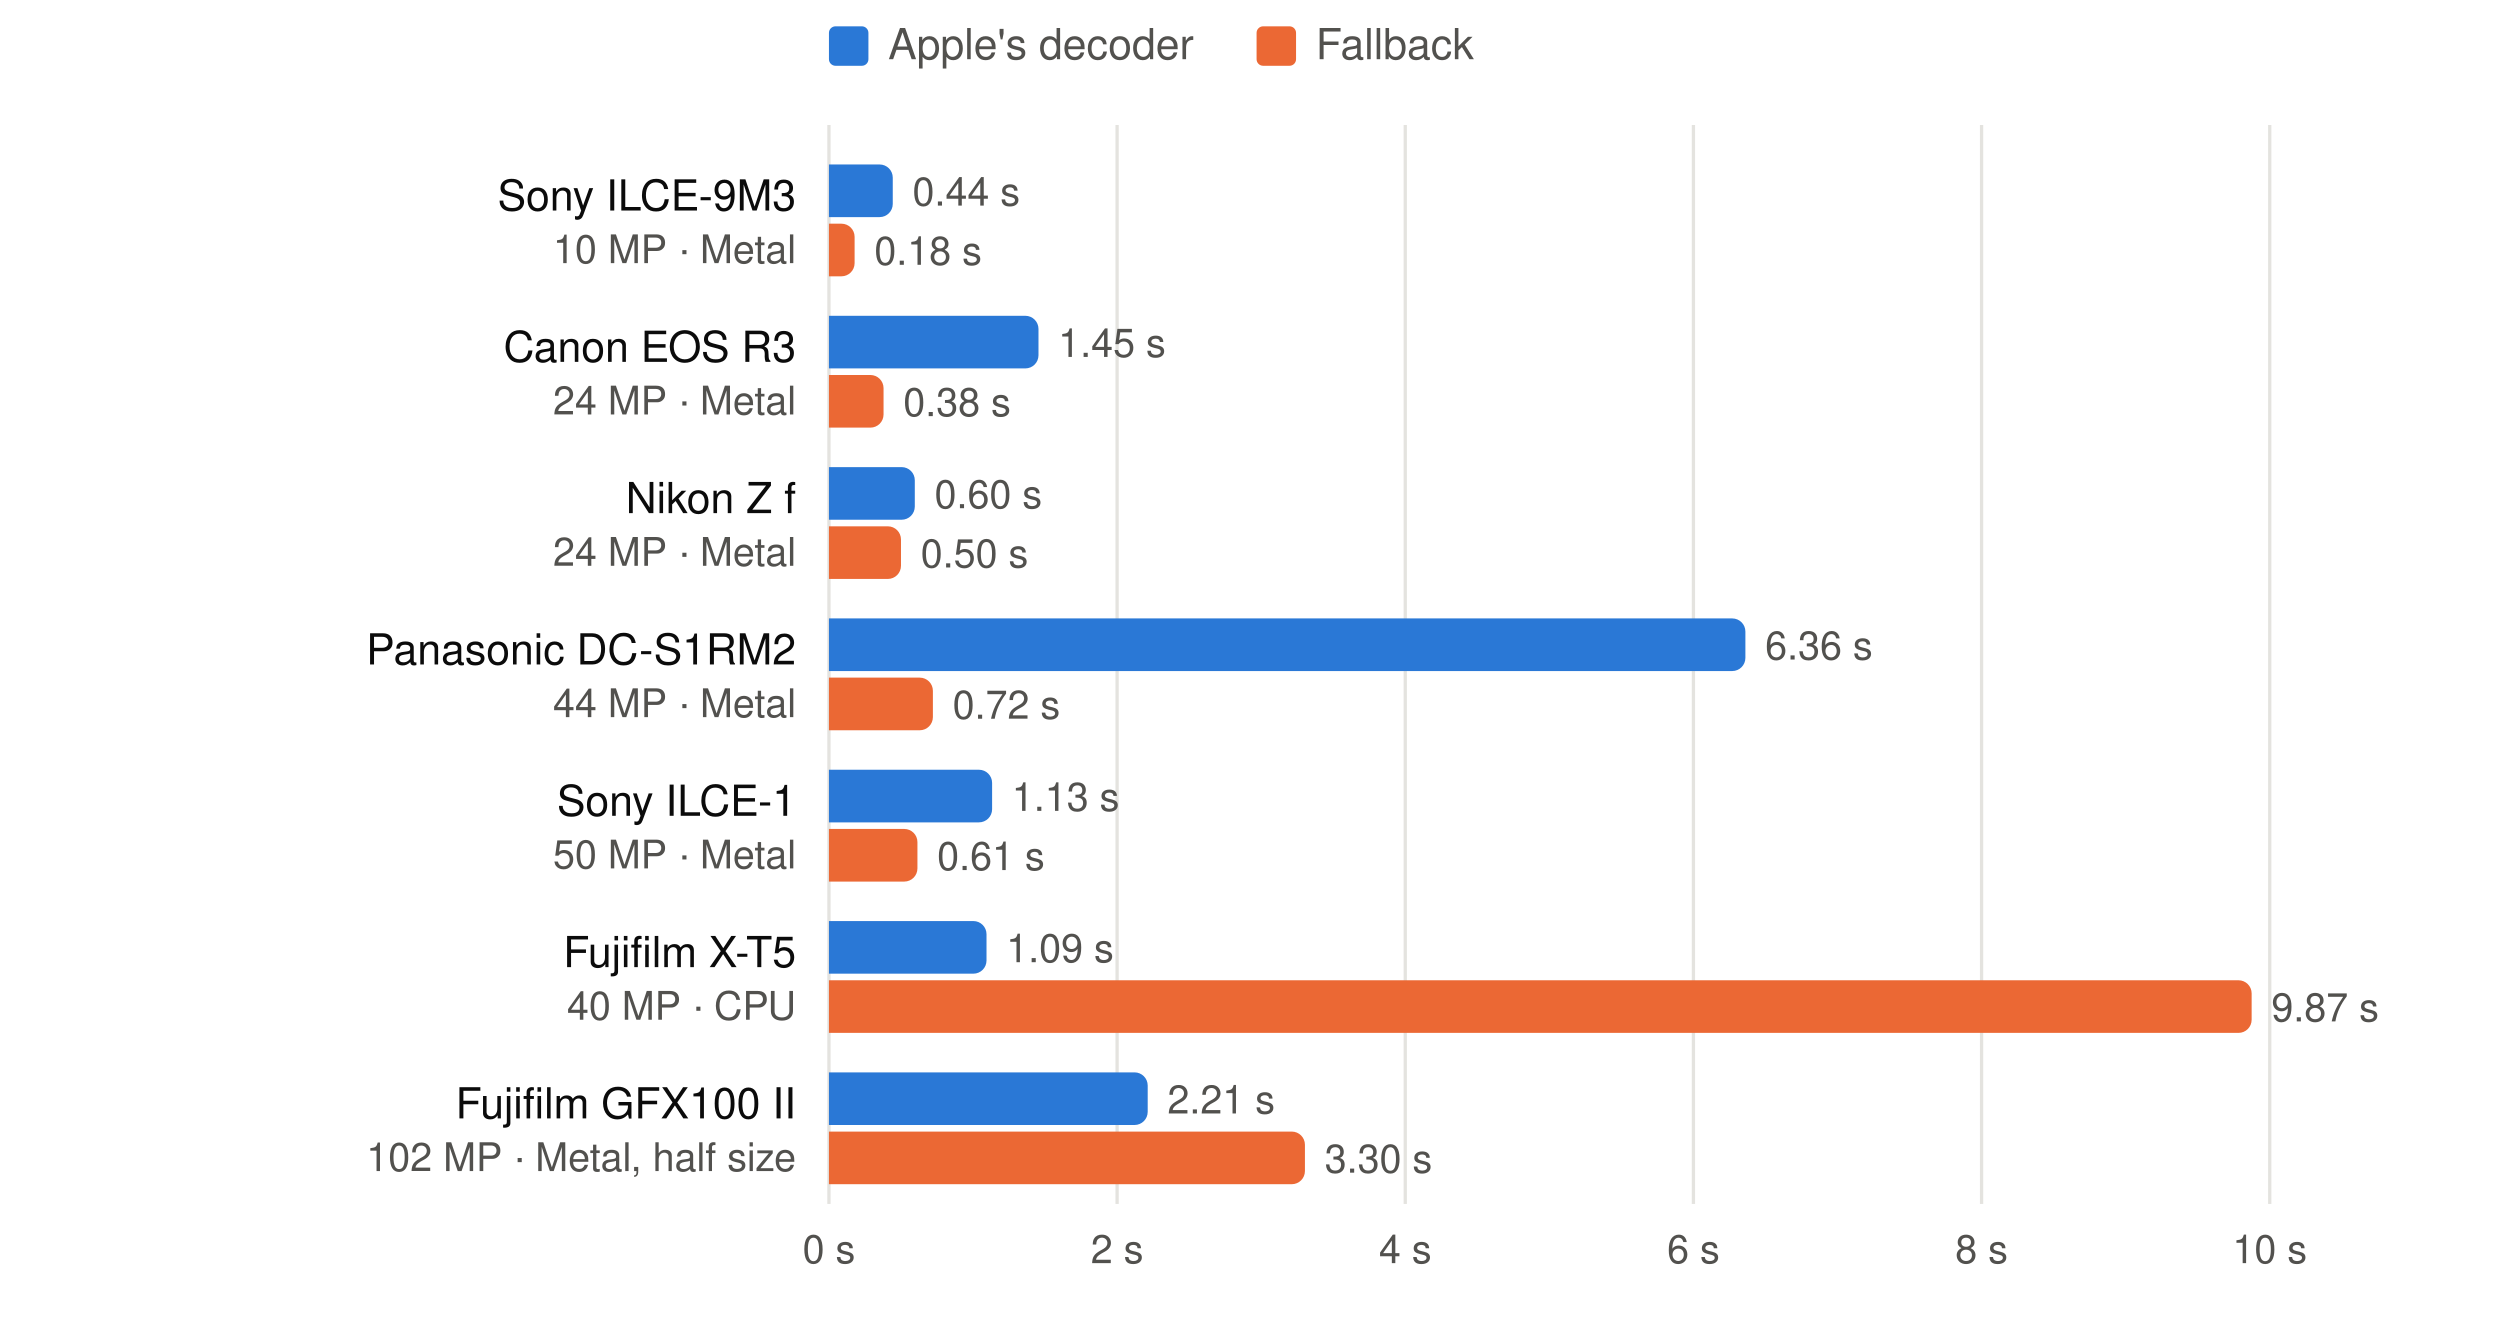
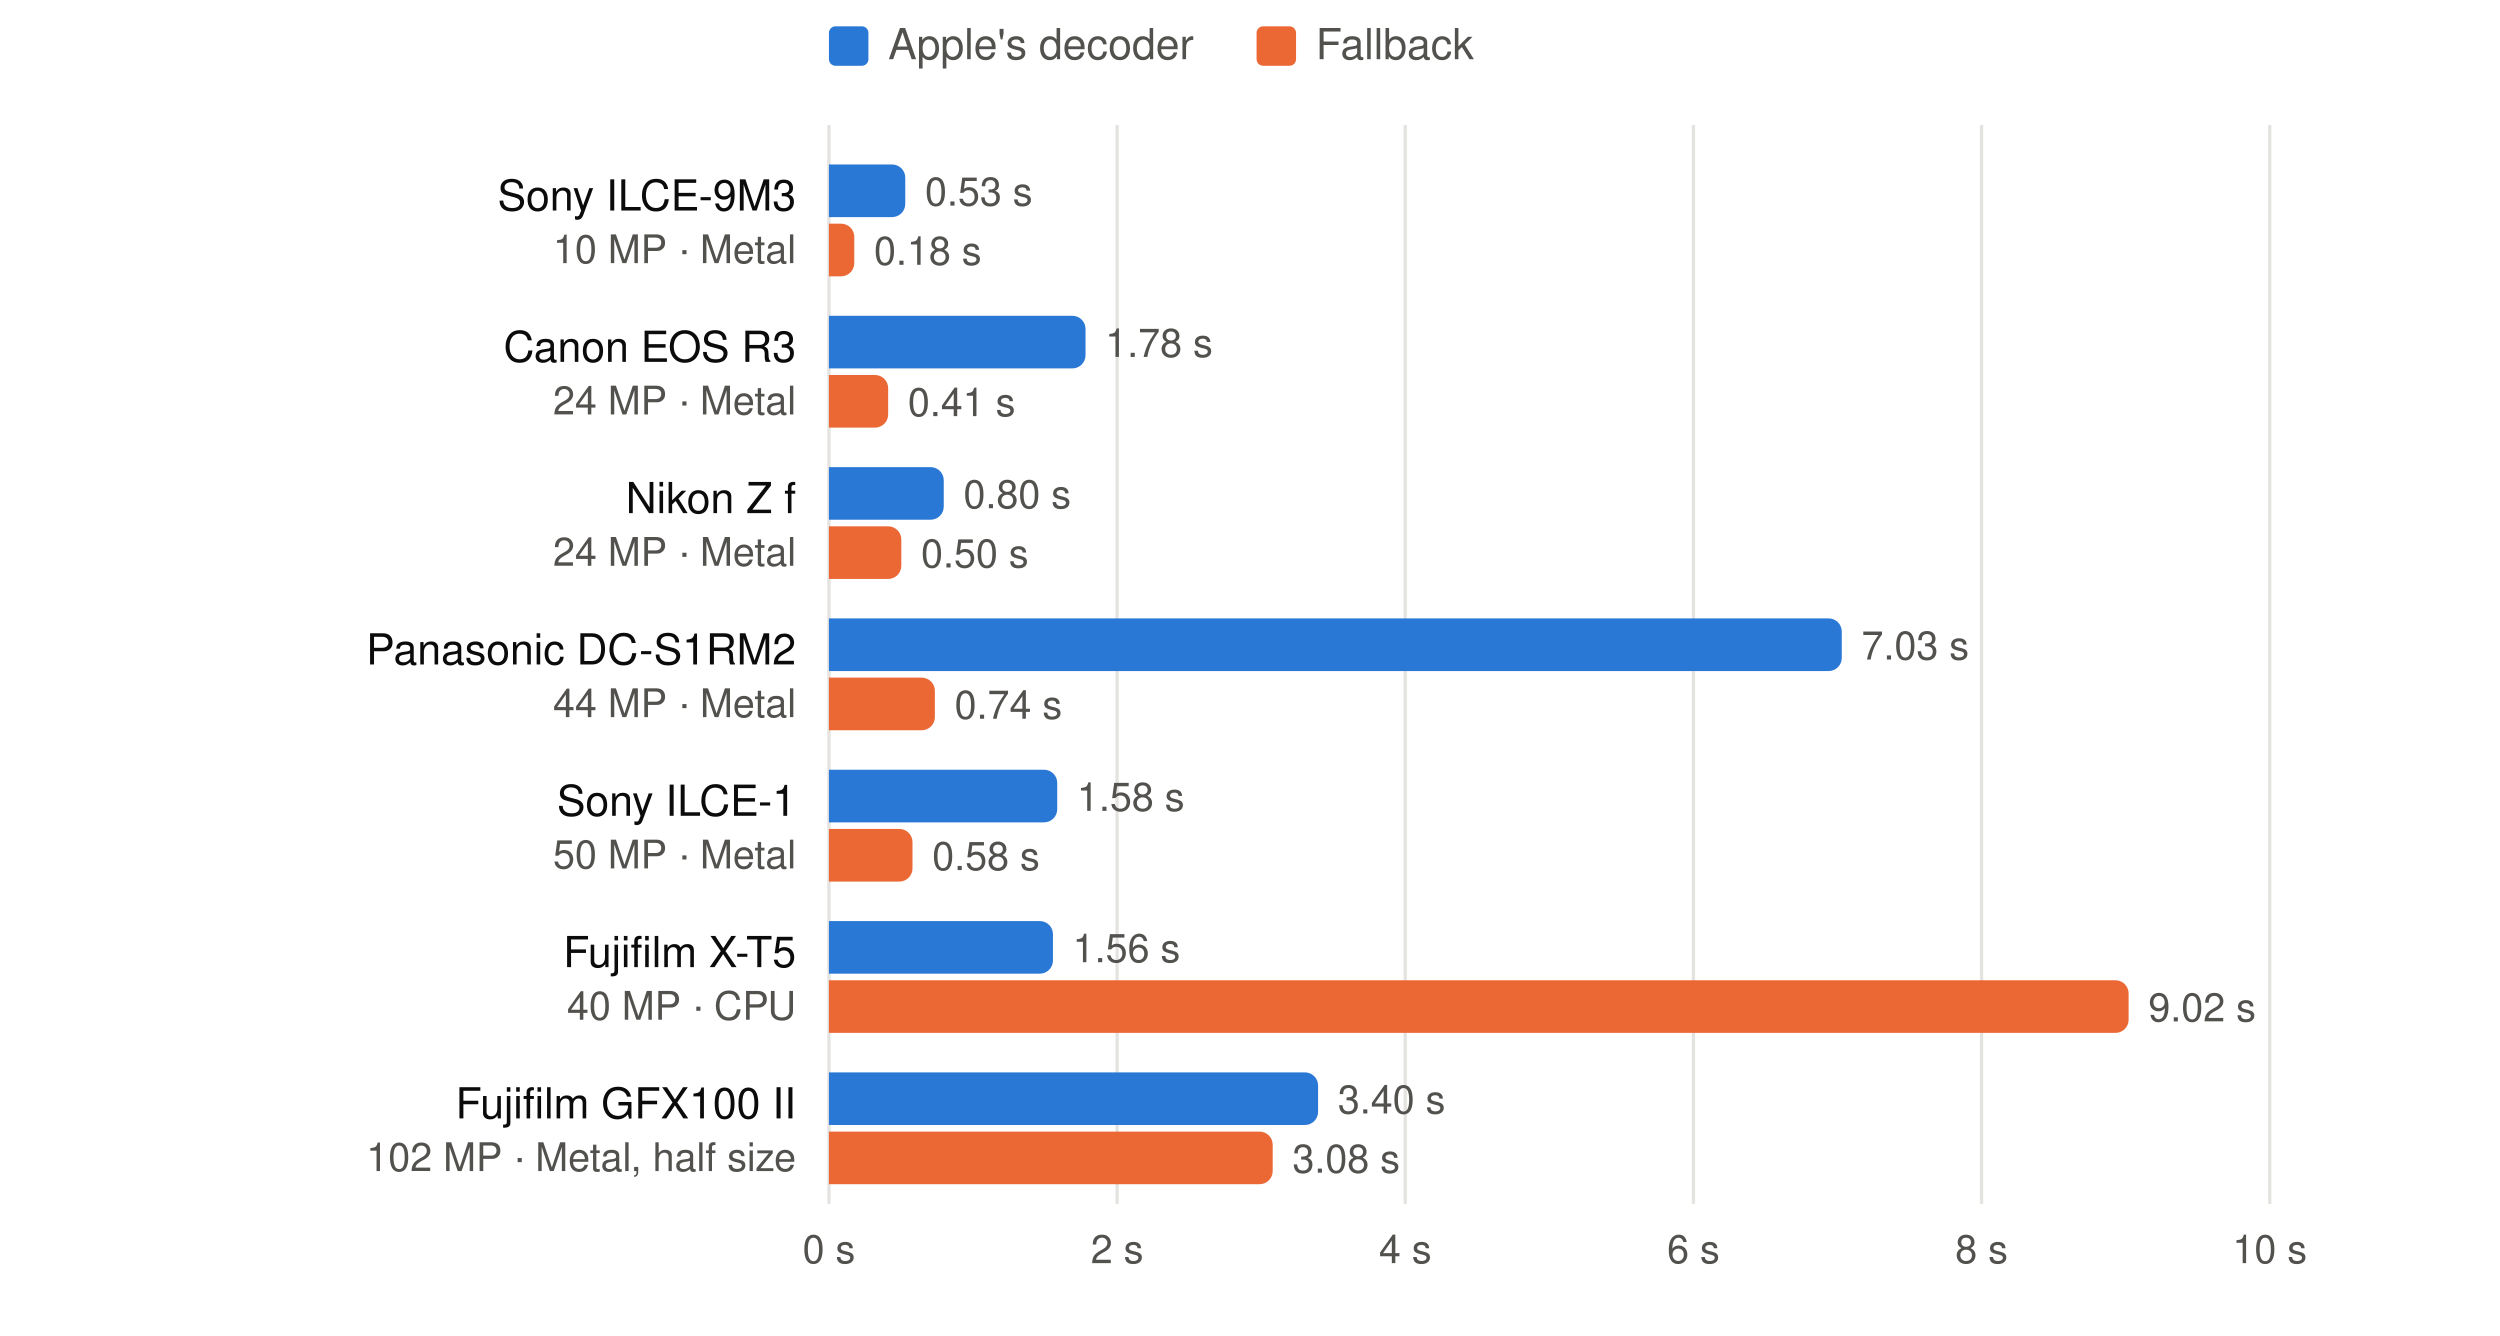
<svg xmlns="http://www.w3.org/2000/svg" viewBox="0 0 760 406" width="760" height="406" role="img" aria-label="Seconds from file to full-resolution image, per decoder" font-family="-apple-system, BlinkMacSystemFont, 'Segoe UI', Helvetica, Arial, sans-serif" font-size="13">
  <rect x="252" y="8" width="12" height="12" rx="2" fill="#2a78d6" />
  <text x="270.0" y="18.0" text-anchor="start" fill="#52514e" font-weight="400" font-size="13">Apple's decoder</text>
  <rect x="382.0" y="8" width="12" height="12" rx="2" fill="#eb6834" />
  <text x="400.0" y="18.0" text-anchor="start" fill="#52514e" font-weight="400" font-size="13">Fallback</text>
  <line x1="252.0" y1="38.0" x2="252.0" y2="366.0" stroke="#e4e3df" stroke-width="1" />
  <text x="252.0" y="384.0" text-anchor="middle" fill="#52514e" font-weight="400" font-size="12">0 s</text>
  <line x1="339.6" y1="38.0" x2="339.6" y2="366.0" stroke="#e4e3df" stroke-width="1" />
  <text x="339.6" y="384.0" text-anchor="middle" fill="#52514e" font-weight="400" font-size="12">2 s</text>
  <line x1="427.2" y1="38.0" x2="427.2" y2="366.0" stroke="#e4e3df" stroke-width="1" />
  <text x="427.2" y="384.0" text-anchor="middle" fill="#52514e" font-weight="400" font-size="12">4 s</text>
  <line x1="514.8" y1="38.0" x2="514.8" y2="366.0" stroke="#e4e3df" stroke-width="1" />
  <text x="514.8" y="384.0" text-anchor="middle" fill="#52514e" font-weight="400" font-size="12">6 s</text>
  <line x1="602.4" y1="38.0" x2="602.4" y2="366.0" stroke="#e4e3df" stroke-width="1" />
  <text x="602.4" y="384.0" text-anchor="middle" fill="#52514e" font-weight="400" font-size="12">8 s</text>
  <line x1="690.0" y1="38.0" x2="690.0" y2="366.0" stroke="#e4e3df" stroke-width="1" />
  <text x="690.0" y="384.0" text-anchor="middle" fill="#52514e" font-weight="400" font-size="12">10 s</text>
  <text x="242.0" y="64.0" text-anchor="end" fill="#0b0b0b" font-weight="400" font-size="13">Sony ILCE-9M3</text>
  <text x="242.0" y="80.0" text-anchor="end" fill="#52514e" font-weight="400" font-size="12">10 MP · Metal</text>
-   <path d="M252.0,50.0 h15.4 a4,4 0 0 1 4,4 v8.0 a4,4 0 0 1 -4,4 h-15.4 z" fill="#2a78d6" fill-opacity="1.0" />
-   <text x="277.4" y="62.5" text-anchor="start" fill="#52514e" font-weight="400" font-size="12">0.44 s</text>
-   <path d="M252.0,68.0 h3.8 a4,4 0 0 1 4,4 v8.0 a4,4 0 0 1 -4,4 h-3.8 z" fill="#eb6834" fill-opacity="1.0" />
-   <text x="265.8" y="80.5" text-anchor="start" fill="#52514e" font-weight="400" font-size="12">0.18 s</text>
+   <path d="M252.0,50.0 h19.2 a4,4 0 0 1 4,4 v8.0 a4,4 0 0 1 -4,4 h-19.2 z" fill="#2a78d6" fill-opacity="1.0" />
+   <text x="281.2" y="62.5" text-anchor="start" fill="#52514e" font-weight="400" font-size="12">0.53 s</text>
+   <path d="M252.0,68.0 h3.7 a4,4 0 0 1 4,4 v8.0 a4,4 0 0 1 -4,4 h-3.7 z" fill="#eb6834" fill-opacity="1.0" />
+   <text x="265.7" y="80.5" text-anchor="start" fill="#52514e" font-weight="400" font-size="12">0.18 s</text>
  <text x="242.0" y="110.0" text-anchor="end" fill="#0b0b0b" font-weight="400" font-size="13">Canon EOS R3</text>
  <text x="242.0" y="126.0" text-anchor="end" fill="#52514e" font-weight="400" font-size="12">24 MP · Metal</text>
-   <path d="M252.0,96.0 h59.7 a4,4 0 0 1 4,4 v8.0 a4,4 0 0 1 -4,4 h-59.7 z" fill="#2a78d6" fill-opacity="1.0" />
-   <text x="321.7" y="108.5" text-anchor="start" fill="#52514e" font-weight="400" font-size="12">1.45 s</text>
-   <path d="M252.0,114.0 h12.6 a4,4 0 0 1 4,4 v8.0 a4,4 0 0 1 -4,4 h-12.6 z" fill="#eb6834" fill-opacity="1.0" />
-   <text x="274.6" y="126.5" text-anchor="start" fill="#52514e" font-weight="400" font-size="12">0.38 s</text>
+   <path d="M252.0,96.0 h74.0 a4,4 0 0 1 4,4 v8.0 a4,4 0 0 1 -4,4 h-74.0 z" fill="#2a78d6" fill-opacity="1.0" />
+   <text x="336.0" y="108.5" text-anchor="start" fill="#52514e" font-weight="400" font-size="12">1.78 s</text>
+   <path d="M252.0,114.0 h14.0 a4,4 0 0 1 4,4 v8.0 a4,4 0 0 1 -4,4 h-14.0 z" fill="#eb6834" fill-opacity="1.0" />
+   <text x="276.0" y="126.5" text-anchor="start" fill="#52514e" font-weight="400" font-size="12">0.41 s</text>
  <text x="242.0" y="156.0" text-anchor="end" fill="#0b0b0b" font-weight="400" font-size="13">Nikon Z f</text>
  <text x="242.0" y="172.0" text-anchor="end" fill="#52514e" font-weight="400" font-size="12">24 MP · Metal</text>
-   <path d="M252.0,142.0 h22.1 a4,4 0 0 1 4,4 v8.0 a4,4 0 0 1 -4,4 h-22.1 z" fill="#2a78d6" fill-opacity="1.0" />
-   <text x="284.1" y="154.5" text-anchor="start" fill="#52514e" font-weight="400" font-size="12">0.60 s</text>
-   <path d="M252.0,160.0 h17.9 a4,4 0 0 1 4,4 v8.0 a4,4 0 0 1 -4,4 h-17.9 z" fill="#eb6834" fill-opacity="1.0" />
-   <text x="279.9" y="172.5" text-anchor="start" fill="#52514e" font-weight="400" font-size="12">0.50 s</text>
+   <path d="M252.0,142.0 h30.9 a4,4 0 0 1 4,4 v8.0 a4,4 0 0 1 -4,4 h-30.9 z" fill="#2a78d6" fill-opacity="1.0" />
+   <text x="292.9" y="154.5" text-anchor="start" fill="#52514e" font-weight="400" font-size="12">0.80 s</text>
+   <path d="M252.0,160.0 h18.0 a4,4 0 0 1 4,4 v8.0 a4,4 0 0 1 -4,4 h-18.0 z" fill="#eb6834" fill-opacity="1.0" />
+   <text x="280.0" y="172.5" text-anchor="start" fill="#52514e" font-weight="400" font-size="12">0.50 s</text>
  <text x="242.0" y="202.0" text-anchor="end" fill="#0b0b0b" font-weight="400" font-size="13">Panasonic DC-S1RM2</text>
  <text x="242.0" y="218.0" text-anchor="end" fill="#52514e" font-weight="400" font-size="12">44 MP · Metal</text>
-   <path d="M252.0,188.0 h274.6 a4,4 0 0 1 4,4 v8.0 a4,4 0 0 1 -4,4 h-274.6 z" fill="#2a78d6" fill-opacity="1.0" />
-   <text x="536.6" y="200.5" text-anchor="start" fill="#52514e" font-weight="400" font-size="12">6.36 s</text>
-   <path d="M252.0,206.0 h27.6 a4,4 0 0 1 4,4 v8.0 a4,4 0 0 1 -4,4 h-27.6 z" fill="#eb6834" fill-opacity="1.0" />
-   <text x="289.6" y="218.5" text-anchor="start" fill="#52514e" font-weight="400" font-size="12">0.72 s</text>
+   <path d="M252.0,188.0 h303.9 a4,4 0 0 1 4,4 v8.0 a4,4 0 0 1 -4,4 h-303.9 z" fill="#2a78d6" fill-opacity="1.0" />
+   <text x="565.9" y="200.5" text-anchor="start" fill="#52514e" font-weight="400" font-size="12">7.03 s</text>
+   <path d="M252.0,206.0 h28.2 a4,4 0 0 1 4,4 v8.0 a4,4 0 0 1 -4,4 h-28.2 z" fill="#eb6834" fill-opacity="1.0" />
+   <text x="290.2" y="218.5" text-anchor="start" fill="#52514e" font-weight="400" font-size="12">0.74 s</text>
  <text x="242.0" y="248.0" text-anchor="end" fill="#0b0b0b" font-weight="400" font-size="13">Sony ILCE-1</text>
  <text x="242.0" y="264.0" text-anchor="end" fill="#52514e" font-weight="400" font-size="12">50 MP · Metal</text>
-   <path d="M252.0,234.0 h45.6 a4,4 0 0 1 4,4 v8.0 a4,4 0 0 1 -4,4 h-45.6 z" fill="#2a78d6" fill-opacity="1.0" />
-   <text x="307.6" y="246.5" text-anchor="start" fill="#52514e" font-weight="400" font-size="12">1.13 s</text>
-   <path d="M252.0,252.0 h22.9 a4,4 0 0 1 4,4 v8.0 a4,4 0 0 1 -4,4 h-22.9 z" fill="#eb6834" fill-opacity="1.0" />
-   <text x="284.9" y="264.5" text-anchor="start" fill="#52514e" font-weight="400" font-size="12">0.61 s</text>
+   <path d="M252.0,234.0 h65.4 a4,4 0 0 1 4,4 v8.0 a4,4 0 0 1 -4,4 h-65.4 z" fill="#2a78d6" fill-opacity="1.0" />
+   <text x="327.4" y="246.5" text-anchor="start" fill="#52514e" font-weight="400" font-size="12">1.58 s</text>
+   <path d="M252.0,252.0 h21.4 a4,4 0 0 1 4,4 v8.0 a4,4 0 0 1 -4,4 h-21.4 z" fill="#eb6834" fill-opacity="1.0" />
+   <text x="283.4" y="264.5" text-anchor="start" fill="#52514e" font-weight="400" font-size="12">0.58 s</text>
  <text x="242.0" y="294.0" text-anchor="end" fill="#0b0b0b" font-weight="400" font-size="13">Fujifilm X-T5</text>
  <text x="242.0" y="310.0" text-anchor="end" fill="#52514e" font-weight="400" font-size="12">40 MP · CPU</text>
-   <path d="M252.0,280.0 h43.9 a4,4 0 0 1 4,4 v8.0 a4,4 0 0 1 -4,4 h-43.9 z" fill="#2a78d6" fill-opacity="1.0" />
-   <text x="305.9" y="292.5" text-anchor="start" fill="#52514e" font-weight="400" font-size="12">1.09 s</text>
-   <path d="M252.0,298.0 h428.5 a4,4 0 0 1 4,4 v8.0 a4,4 0 0 1 -4,4 h-428.5 z" fill="#eb6834" fill-opacity="1.0" />
-   <text x="690.5" y="310.5" text-anchor="start" fill="#52514e" font-weight="400" font-size="12">9.87 s</text>
+   <path d="M252.0,280.0 h64.1 a4,4 0 0 1 4,4 v8.0 a4,4 0 0 1 -4,4 h-64.1 z" fill="#2a78d6" fill-opacity="1.0" />
+   <text x="326.1" y="292.5" text-anchor="start" fill="#52514e" font-weight="400" font-size="12">1.56 s</text>
+   <path d="M252.0,298.0 h391.1 a4,4 0 0 1 4,4 v8.0 a4,4 0 0 1 -4,4 h-391.1 z" fill="#eb6834" fill-opacity="1.0" />
+   <text x="653.1" y="310.5" text-anchor="start" fill="#52514e" font-weight="400" font-size="12">9.02 s</text>
  <text x="242.0" y="340.0" text-anchor="end" fill="#0b0b0b" font-weight="400" font-size="13">Fujifilm GFX100 II</text>
  <text x="242.0" y="356.0" text-anchor="end" fill="#52514e" font-weight="400" font-size="12">102 MP · Metal, half size</text>
-   <path d="M252.0,326.0 h92.9 a4,4 0 0 1 4,4 v8.0 a4,4 0 0 1 -4,4 h-92.9 z" fill="#2a78d6" fill-opacity="1.0" />
-   <text x="354.9" y="338.5" text-anchor="start" fill="#52514e" font-weight="400" font-size="12">2.21 s</text>
-   <path d="M252.0,344.0 h140.7 a4,4 0 0 1 4,4 v8.0 a4,4 0 0 1 -4,4 h-140.7 z" fill="#eb6834" fill-opacity="1.0" />
-   <text x="402.7" y="356.5" text-anchor="start" fill="#52514e" font-weight="400" font-size="12">3.30 s</text>
+   <path d="M252.0,326.0 h144.7 a4,4 0 0 1 4,4 v8.0 a4,4 0 0 1 -4,4 h-144.7 z" fill="#2a78d6" fill-opacity="1.0" />
+   <text x="406.7" y="338.5" text-anchor="start" fill="#52514e" font-weight="400" font-size="12">3.40 s</text>
+   <path d="M252.0,344.0 h130.9 a4,4 0 0 1 4,4 v8.0 a4,4 0 0 1 -4,4 h-130.9 z" fill="#eb6834" fill-opacity="1.0" />
+   <text x="392.9" y="356.5" text-anchor="start" fill="#52514e" font-weight="400" font-size="12">3.08 s</text>
</svg>
